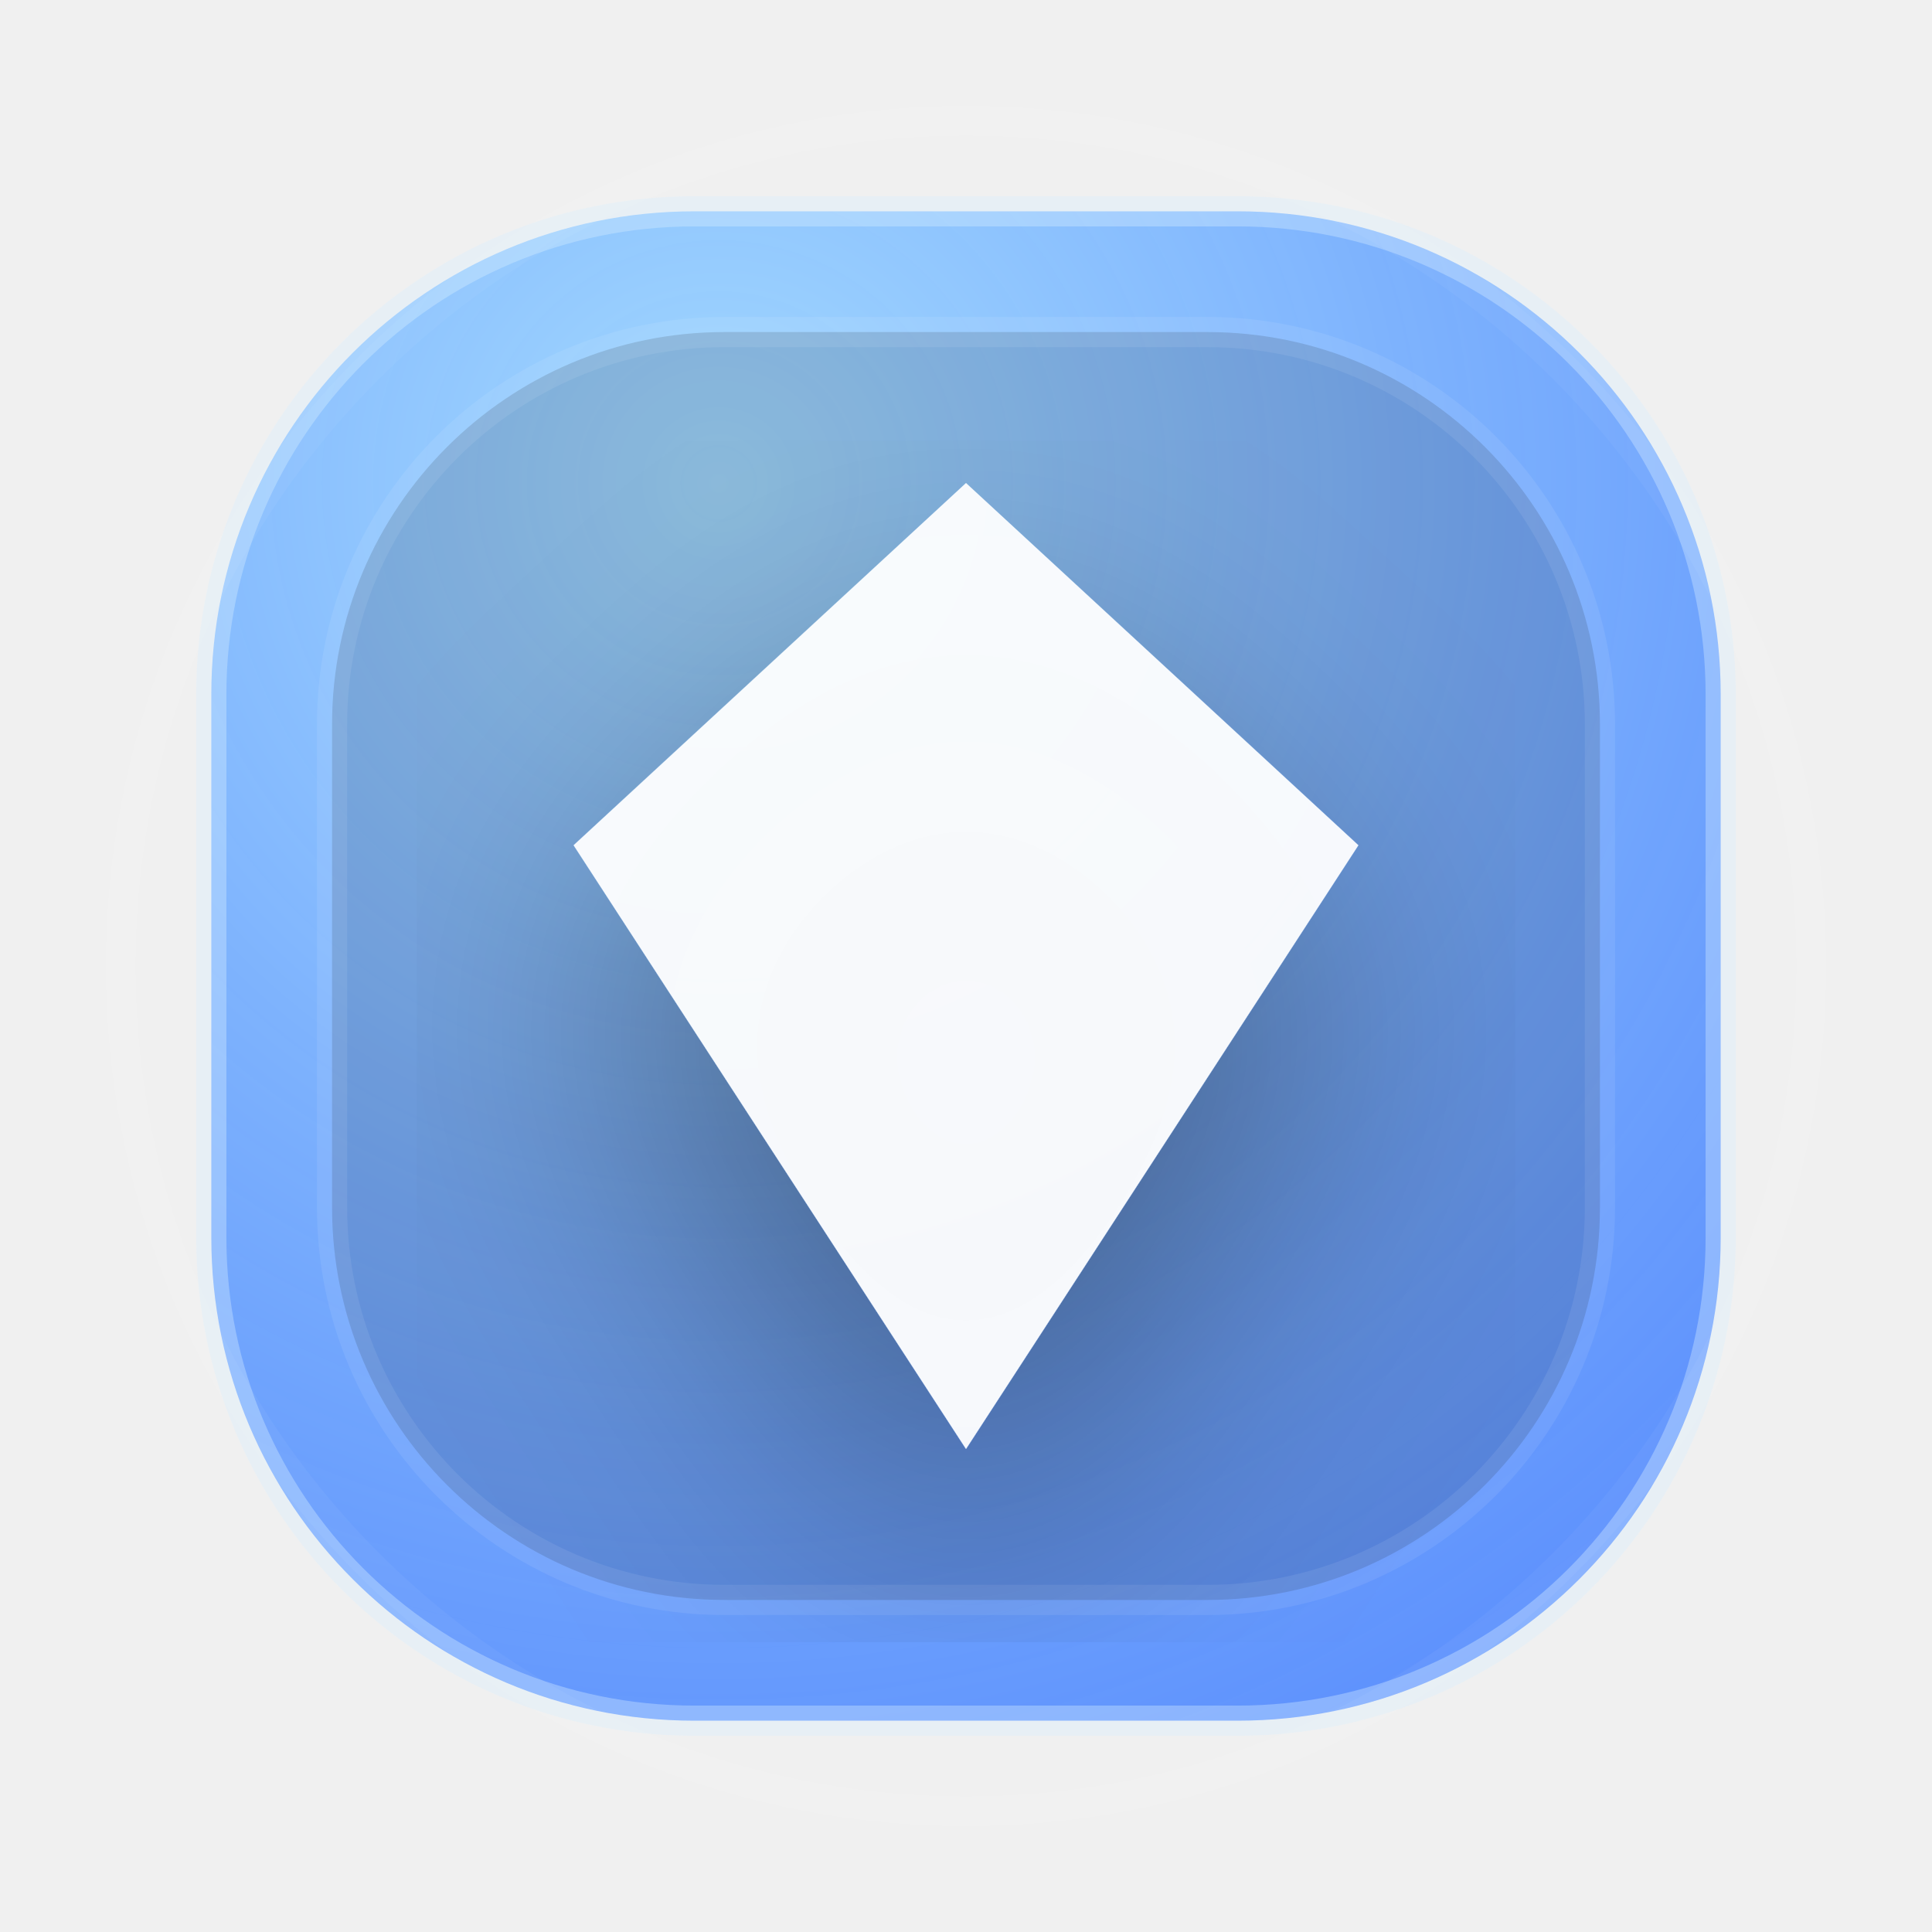
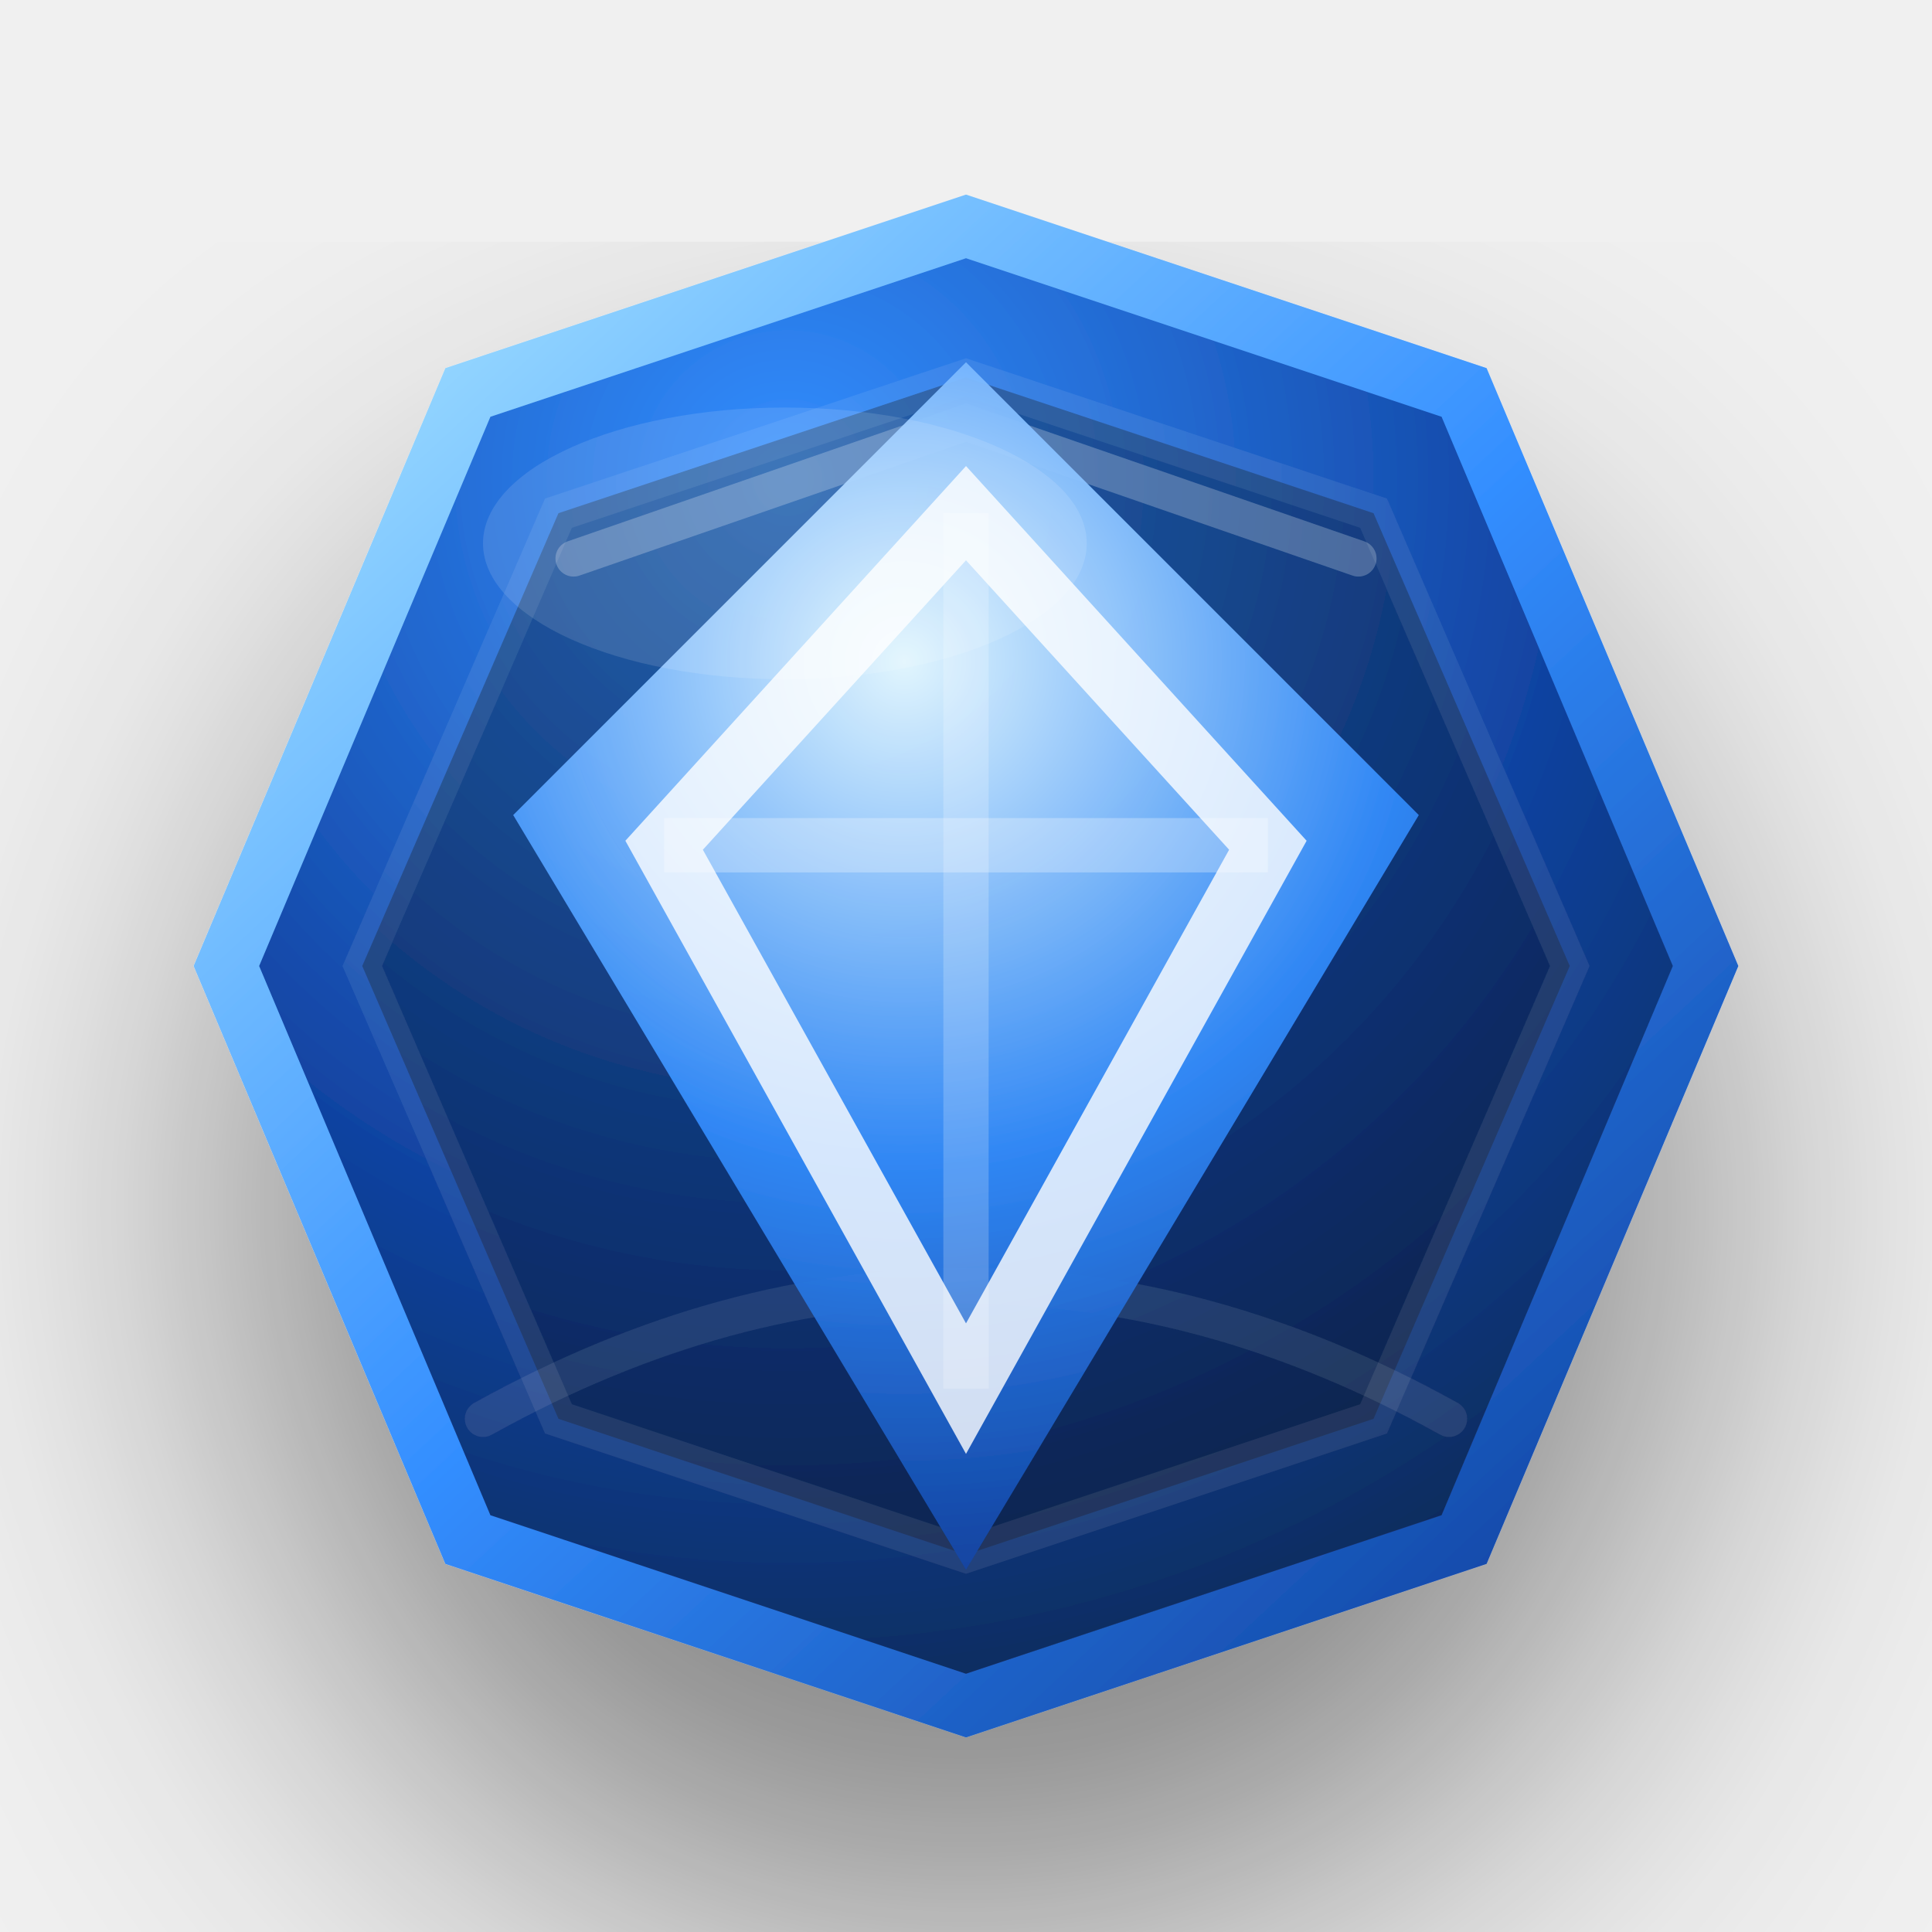
- <svg xmlns="http://www.w3.org/2000/svg" width="64" height="64" viewBox="0 0 64 64" fill="none">
+ <svg xmlns="http://www.w3.org/2000/svg" width="96" height="96" viewBox="0 0 64 64" fill="none">
  <defs>
-     <radialGradient id="bg" cx="0" cy="0" r="1" gradientUnits="userSpaceOnUse" gradientTransform="translate(24 16) rotate(51) scale(56)">
-       <stop stop-color="#9ed7ff" stop-opacity=".95" />
-       <stop offset="1" stop-color="#2f6dff" stop-opacity=".82" />
+     <radialGradient id="plate" cx="0" cy="0" r="1" gradientUnits="userSpaceOnUse" gradientTransform="translate(26 16) rotate(50) scale(56)">
+       <stop stop-color="#338eff" />
+       <stop offset=".46" stop-color="#1143a1" />
+       <stop offset="1" stop-color="#111418" />
    </radialGradient>
-     <filter id="shadow" x="-20%" y="-20%" width="140%" height="140%">
-       <feDropShadow dx="0" dy="5" stdDeviation="5" flood-color="black" flood-opacity=".35" />
+     <linearGradient id="frame" x1="12" y1="11" x2="52" y2="54" gradientUnits="userSpaceOnUse">
+       <stop stop-color="#9bdbff" />
+       <stop offset=".5" stop-color="#338eff" />
+       <stop offset="1" stop-color="#1143a1" />
+     </linearGradient>
+     <radialGradient id="coreGem" cx="0" cy="0" r="1" gradientUnits="userSpaceOnUse" gradientTransform="translate(30 22) rotate(51) scale(30)">
+       <stop stop-color="#e4f8ff" stop-opacity=".98" />
+       <stop offset=".55" stop-color="#338eff" stop-opacity=".92" />
+       <stop offset="1" stop-color="#1143a1" stop-opacity=".98" />
+     </radialGradient>
+     <linearGradient id="edgeStroke" x1="16" y1="16" x2="48" y2="48">
+       <stop stop-color="rgba(255,255,255,.9)" />
+       <stop offset="1" stop-color="rgba(255,255,255,.2)" />
+     </linearGradient>
+     <filter id="glow" x="-30%" y="-30%" width="160%" height="160%">
+       <feDropShadow dx="0" dy="0" stdDeviation="4" flood-color="#9bdbff" flood-opacity=".3" />
+       <feDropShadow dx="0" dy="8" stdDeviation="7" flood-color="black" flood-opacity=".45" />
    </filter>
  </defs>
-   <rect x="7" y="7" width="50" height="50" rx="16" fill="url(#bg)" stroke="#d8efff" stroke-opacity=".36" />
-   <rect x="11" y="11" width="42" height="42" rx="13" fill="black" fill-opacity=".14" stroke="white" stroke-opacity=".08" />
-   <g filter="url(#shadow)">
-     <polygon points="32,16 45,28 32,48 19,28" fill="white" opacity=".94" />
+   <g filter="url(#glow)">
+     <path d="M32 7.5 48.5 13 56.5 32 48.5 51 32 56.5 15.5 51 7.5 32 15.5 13 32 7.5Z" fill="url(#plate)" stroke="url(#frame)" stroke-width="2" />
+     <path d="M32 12.5 45.5 17 52 32 45.5 47 32 51.5 18.5 47 12 32 18.5 17 32 12.5Z" fill="rgba(6,8,8,.32)" stroke="rgba(255,255,255,.08)" stroke-width="1.2" />
+     <path d="M19 18.5 32 14l13 4.5" stroke="rgba(255,255,255,.24)" stroke-width="1.2" stroke-linecap="round" />
+     <path d="M16 47c5.4-3 10.7-4.4 16-4.4 5.3 0 10.6 1.4 16 4.4" stroke="rgba(255,255,255,.09)" stroke-width="1.2" stroke-linecap="round" />
+     <polygon points="32,12 47,27 32,52 17,27" fill="url(#coreGem)" />
+     <polygon points="32,17 42,28 32,46 22,28" fill="none" stroke="rgba(255,255,255,.8)" stroke-width="2.1" />
+     <path d="M22 28h20" stroke="rgba(255,255,255,.28)" stroke-width="1.8" />
+     <path d="M32 17v29" stroke="rgba(255,255,255,.2)" stroke-width="1.5" />
+     <ellipse cx="26" cy="18" rx="10" ry="4.5" fill="white" fill-opacity=".12" />
  </g>
-   <circle cx="32" cy="32" r="28" stroke="white" stroke-opacity=".04" />
</svg>
